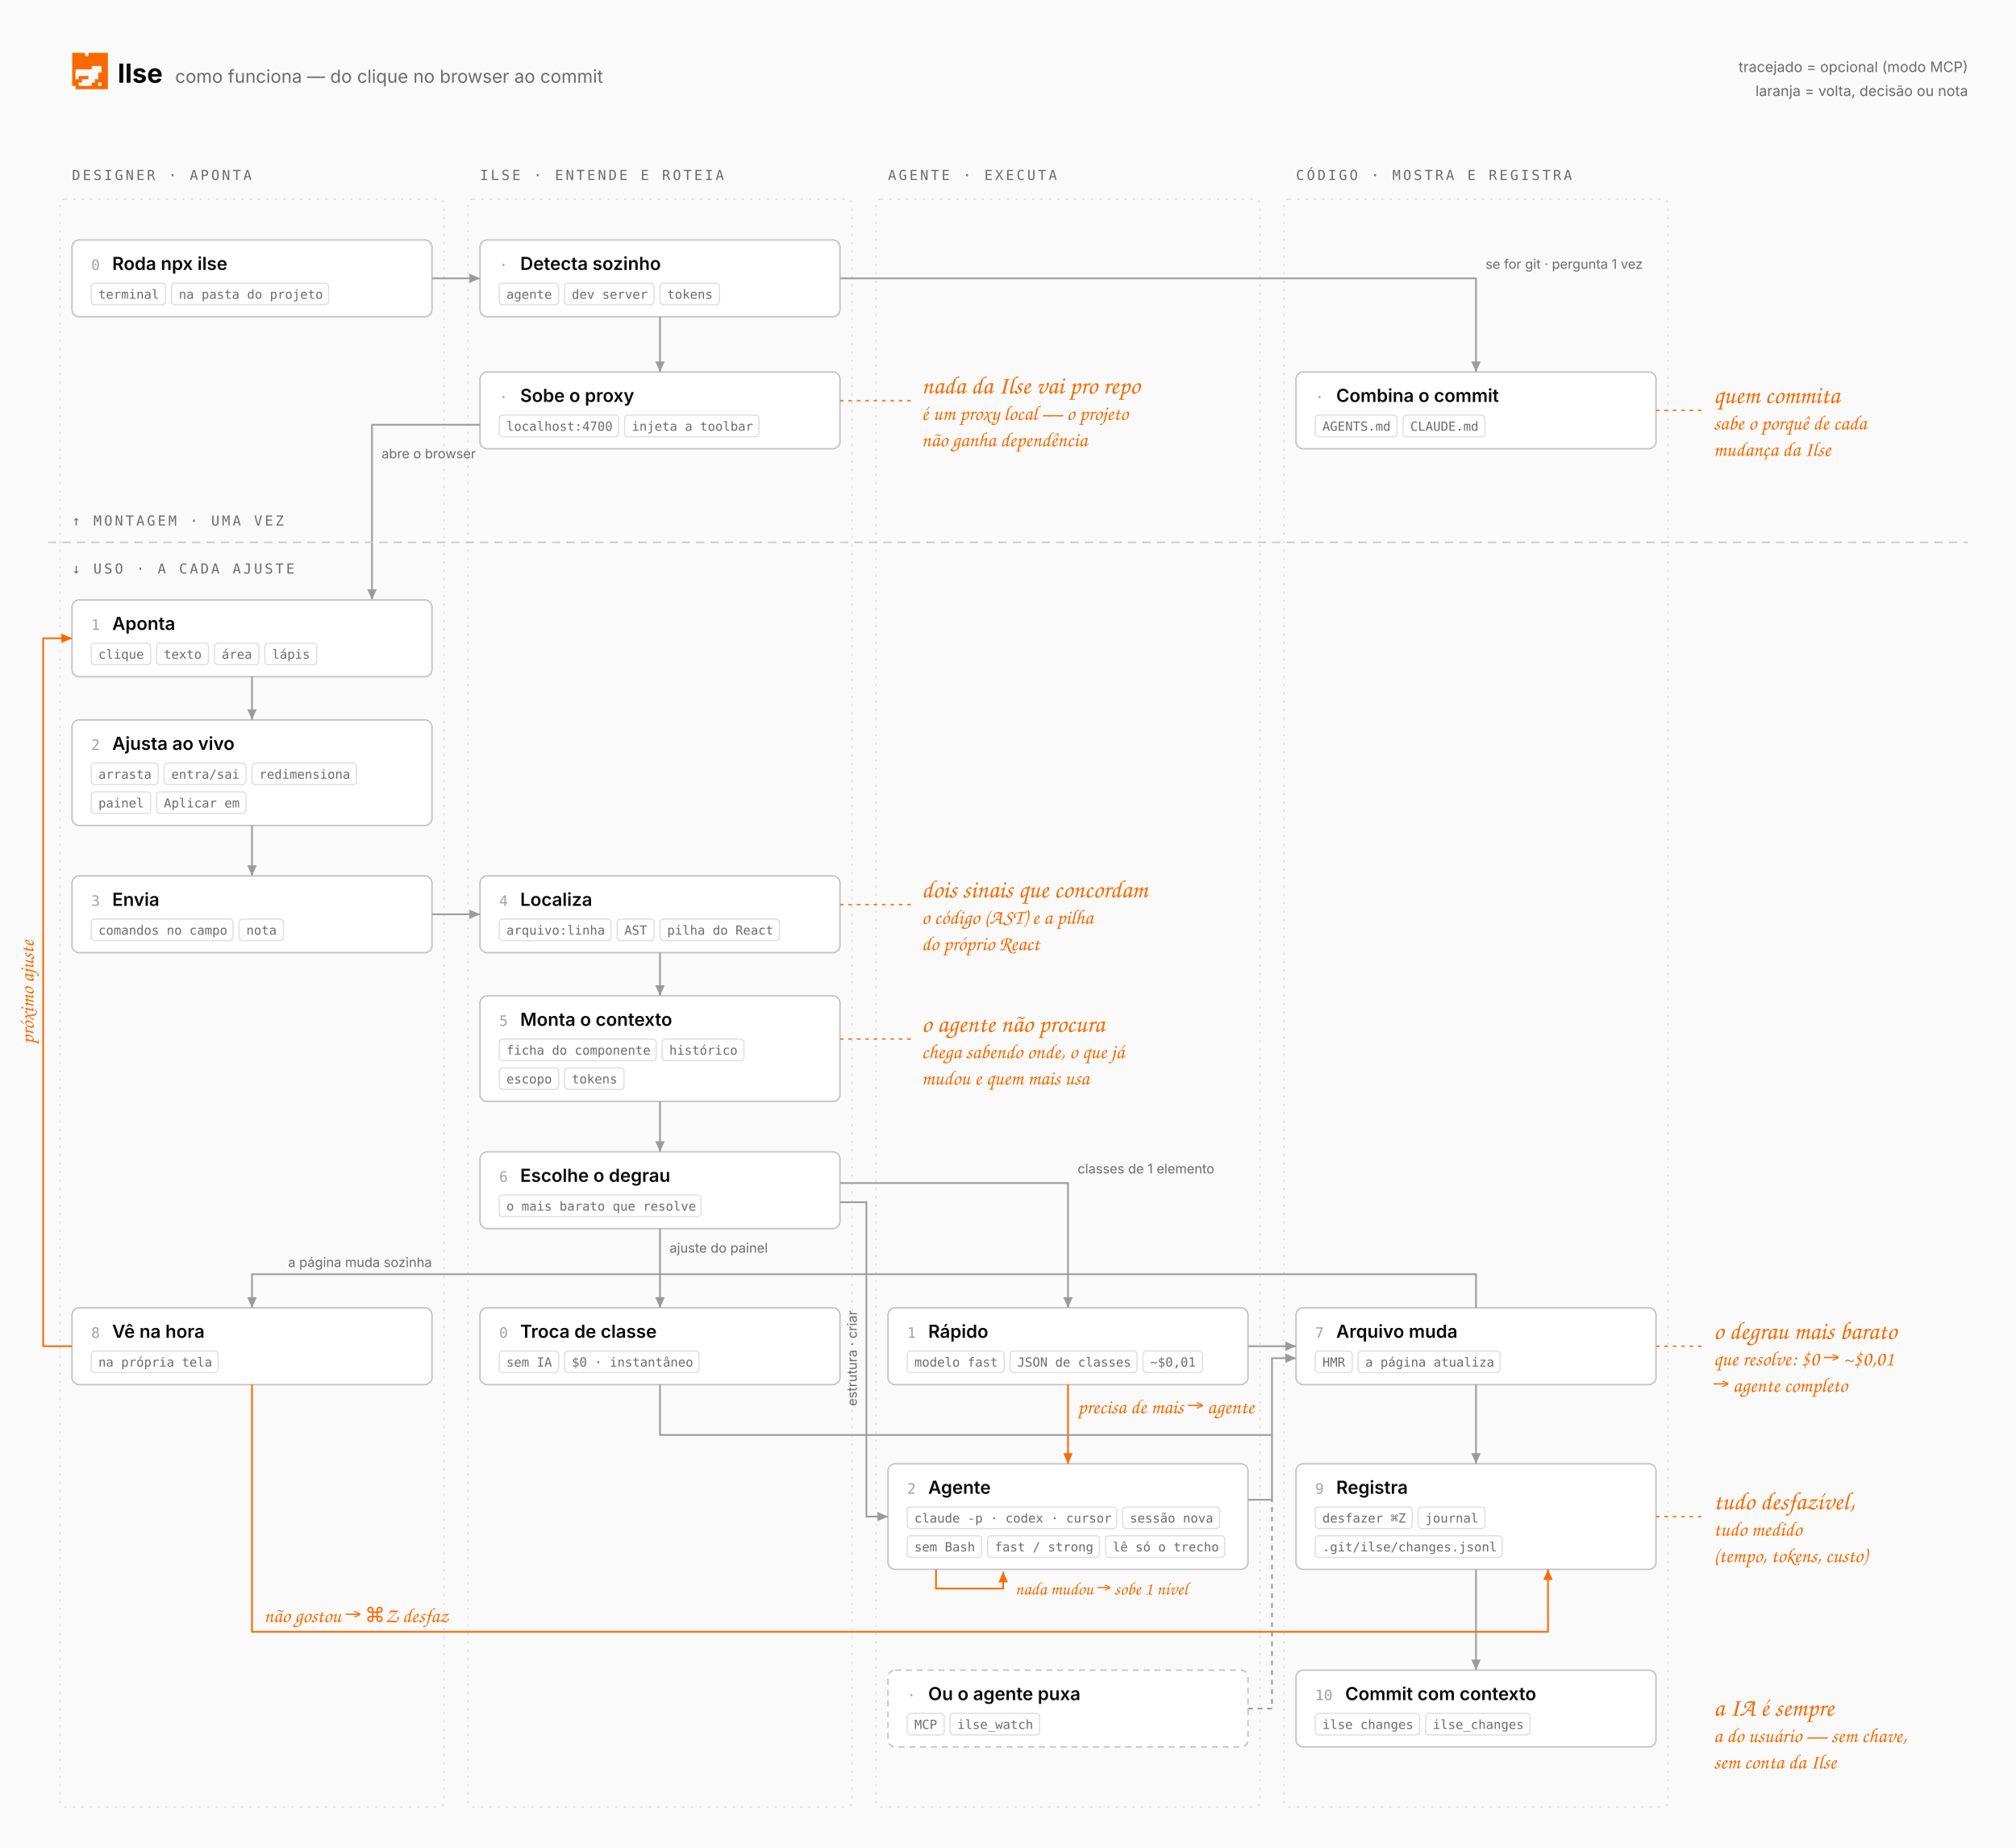
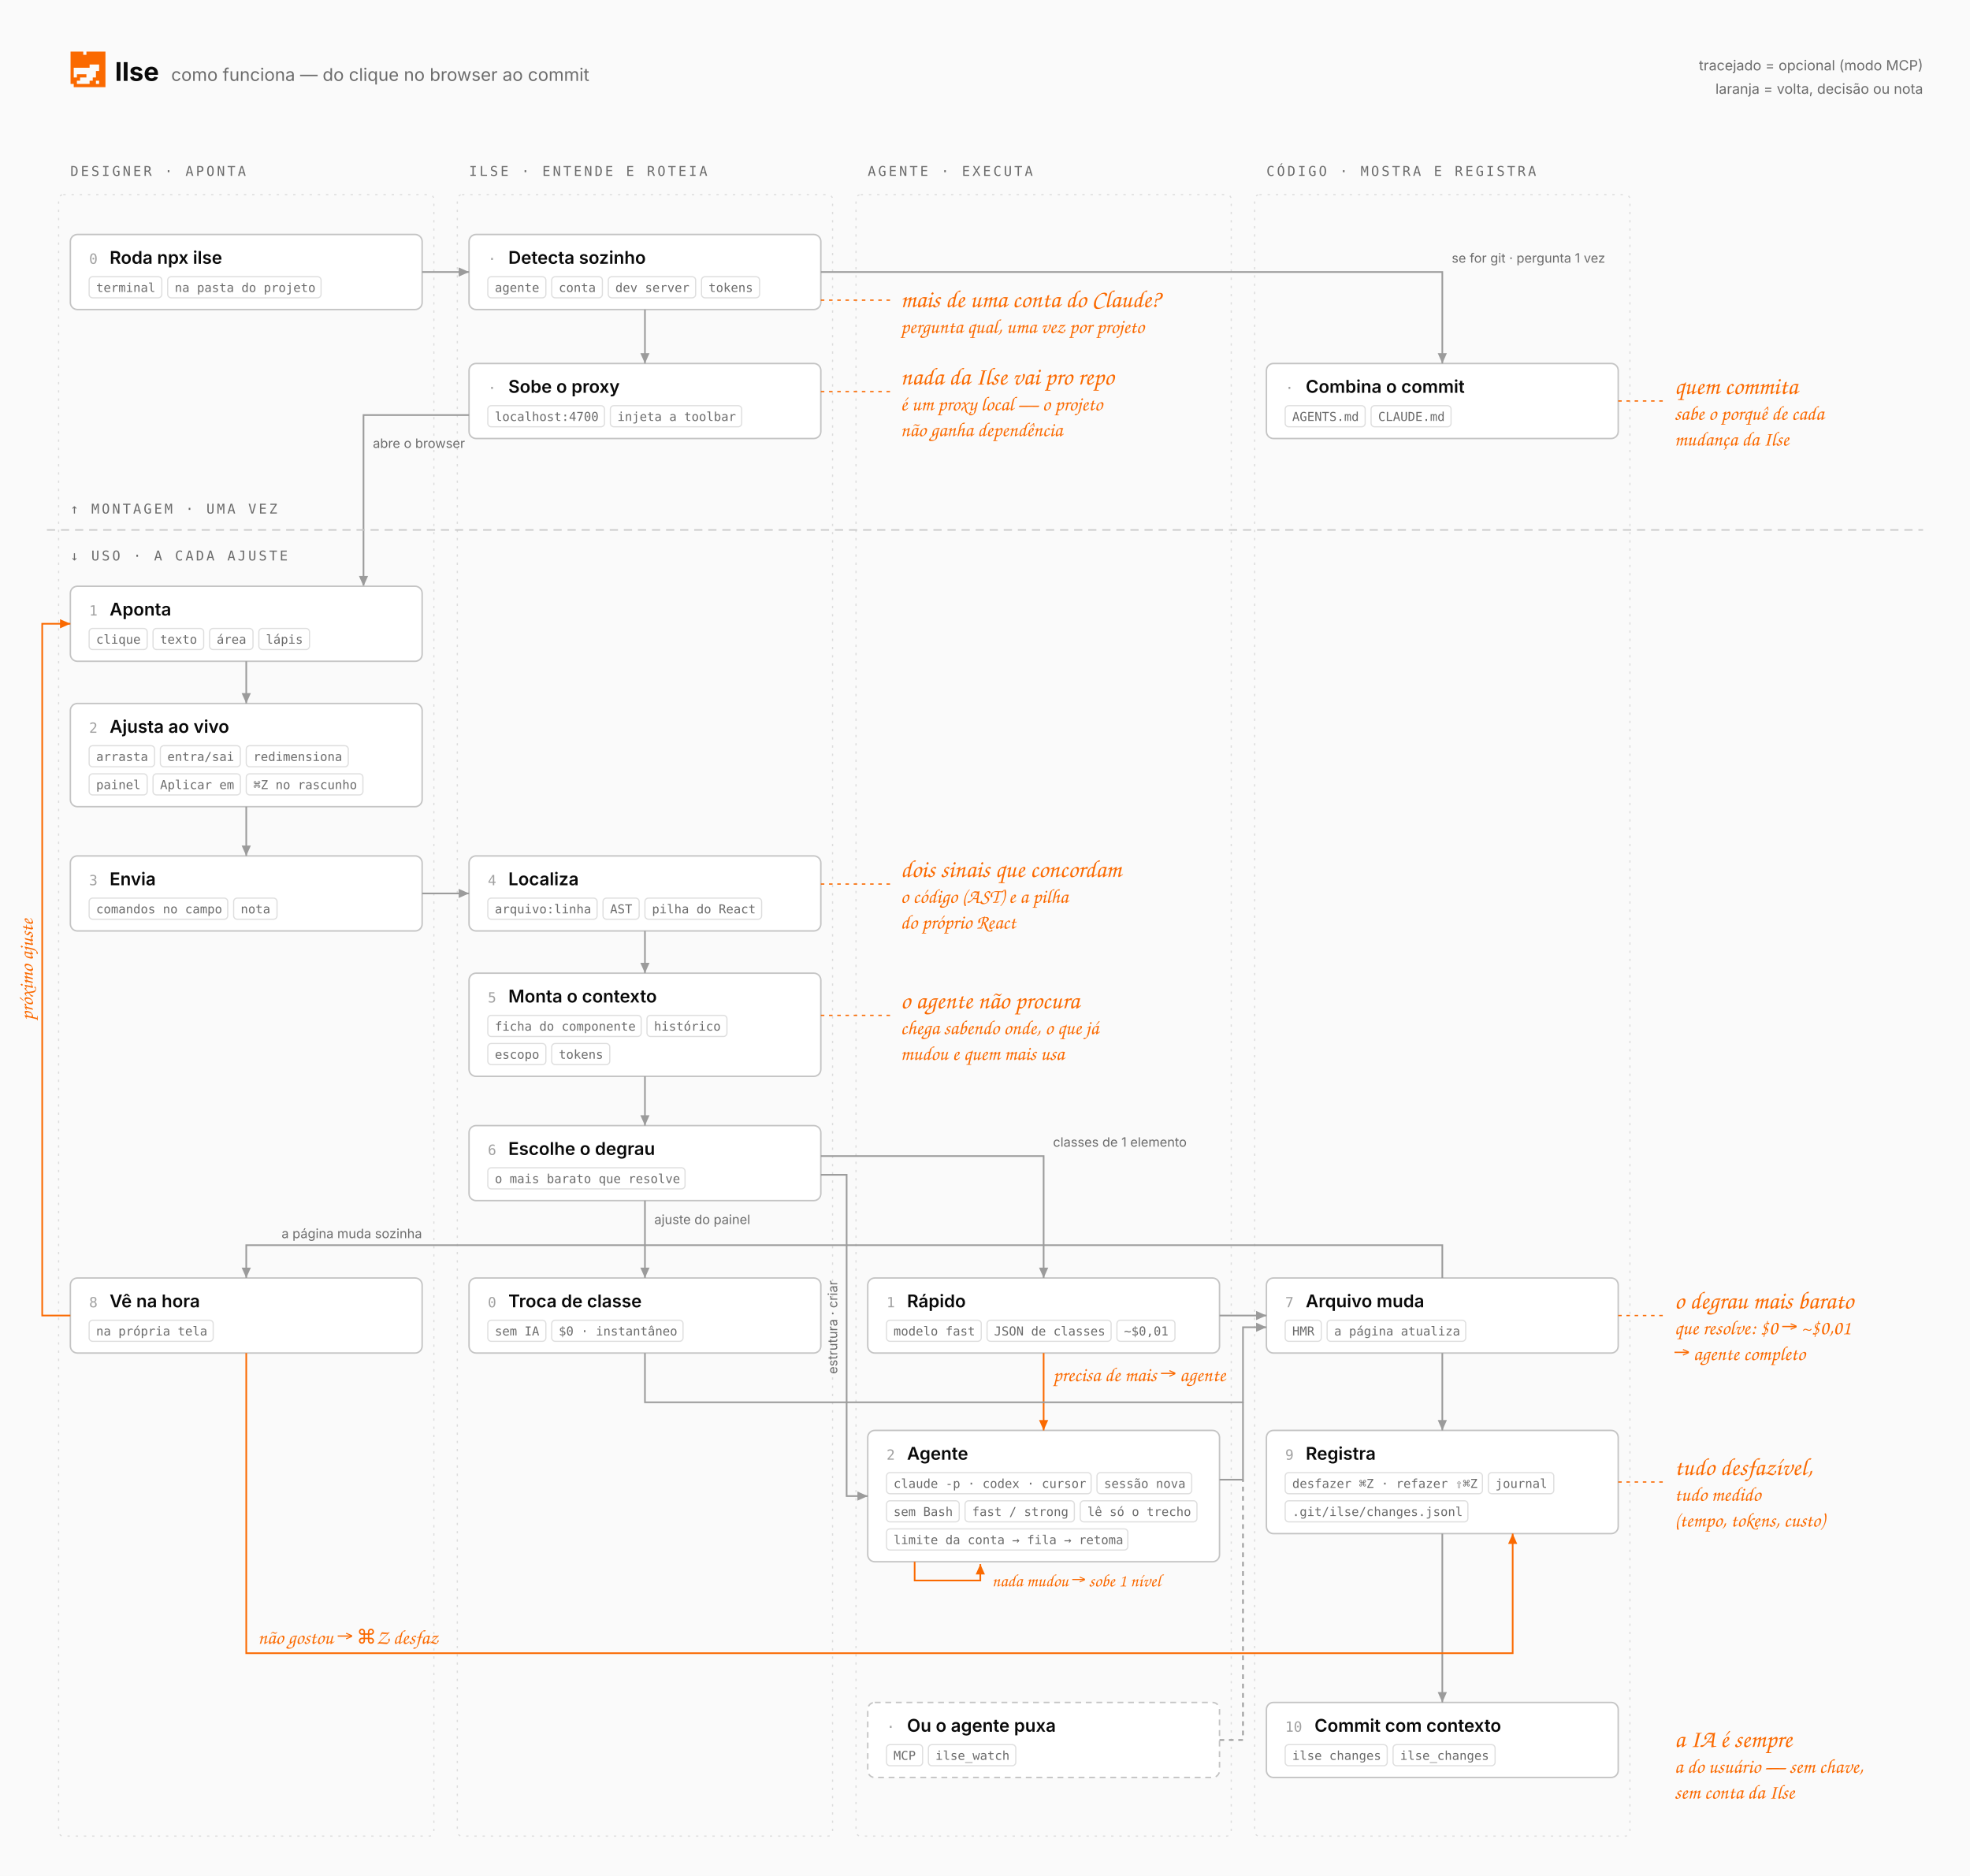
- <svg xmlns="http://www.w3.org/2000/svg" width="1680" height="1540" viewBox="0 0 1680 1540" role="img" aria-labelledby="t d">
+ <svg xmlns="http://www.w3.org/2000/svg" width="1680" height="1600" viewBox="0 0 1680 1600" role="img" aria-labelledby="t d">
  <defs>
    <marker id="arrow" viewBox="0 0 10 10" refX="9" refY="5" markerWidth="7" markerHeight="7" orient="auto-start-reverse">
      <path d="M 0 1 L 9 5 L 0 9 z" fill="#9b9b9b" />
    </marker>
    <marker id="arrow-brand" viewBox="0 0 10 10" refX="9" refY="5" markerWidth="7" markerHeight="7" orient="auto-start-reverse">
      <path d="M 0 1 L 9 5 L 0 9 z" fill="#FA6900" />
    </marker>
  </defs>
-   <rect width="1680" height="1540" fill="#fafafa" />
+   <rect width="1680" height="1600" fill="#fafafa" />
  <g transform="translate(60 44) scale(0.2)">
    <path d="M54.955 13.793H68.48V-1.52588e-05H149.626V96.551V110.345V151.721H14.382V137.932H0.858V-1.52588e-05H54.955V13.793ZM109.053 137.932H122.577V124.138H109.053V137.932ZM14.382 110.345H27.907V96.551H68.48V110.345H41.431V124.138H27.907V137.932H82.004V124.138H95.528V110.345H109.053V82.757H122.577V55.17H82.004V68.964H14.382V110.345Z" fill="#FA6900" />
  </g>
  <text x="98" y="69" font-family="Geist, 'Geist Sans', Inter, -apple-system, 'Segoe UI', Helvetica, Arial, sans-serif" font-size="22" font-weight="700" fill="#0a0a0a" text-anchor="start">Ilse</text>
  <text x="146" y="69" font-family="Geist, 'Geist Sans', Inter, -apple-system, 'Segoe UI', Helvetica, Arial, sans-serif" font-size="15" font-weight="400" fill="#6b6b6b" text-anchor="start">como funciona — do clique no browser ao commit</text>
  <text x="1640" y="60" font-family="Geist, 'Geist Sans', Inter, -apple-system, 'Segoe UI', Helvetica, Arial, sans-serif" font-size="12" font-weight="400" fill="#6b6b6b" text-anchor="end">tracejado = opcional (modo MCP)</text>
  <text x="1640" y="80" font-family="Geist, 'Geist Sans', Inter, -apple-system, 'Segoe UI', Helvetica, Arial, sans-serif" font-size="12" font-weight="400" fill="#6b6b6b" text-anchor="end">laranja = volta, decisão ou nota</text>
  <text x="60" y="150" font-family="'Geist Mono', ui-monospace, 'SF Mono', Menlo, Consolas, monospace" font-size="11.5" font-weight="500" fill="#6b6b6b" text-anchor="start" letter-spacing="2">DESIGNER · APONTA</text>
-   <rect x="50" y="166" width="320" height="1340" rx="4" fill="none" stroke="#dcdcdc" stroke-dasharray="2 5" />
+   <rect x="50" y="166" width="320" height="1400" rx="4" fill="none" stroke="#dcdcdc" stroke-dasharray="2 5" />
  <text x="400" y="150" font-family="'Geist Mono', ui-monospace, 'SF Mono', Menlo, Consolas, monospace" font-size="11.5" font-weight="500" fill="#6b6b6b" text-anchor="start" letter-spacing="2">ILSE · ENTENDE E ROTEIA</text>
-   <rect x="390" y="166" width="320" height="1340" rx="4" fill="none" stroke="#dcdcdc" stroke-dasharray="2 5" />
+   <rect x="390" y="166" width="320" height="1400" rx="4" fill="none" stroke="#dcdcdc" stroke-dasharray="2 5" />
  <text x="740" y="150" font-family="'Geist Mono', ui-monospace, 'SF Mono', Menlo, Consolas, monospace" font-size="11.5" font-weight="500" fill="#6b6b6b" text-anchor="start" letter-spacing="2">AGENTE · EXECUTA</text>
-   <rect x="730" y="166" width="320" height="1340" rx="4" fill="none" stroke="#dcdcdc" stroke-dasharray="2 5" />
+   <rect x="730" y="166" width="320" height="1400" rx="4" fill="none" stroke="#dcdcdc" stroke-dasharray="2 5" />
  <text x="1080" y="150" font-family="'Geist Mono', ui-monospace, 'SF Mono', Menlo, Consolas, monospace" font-size="11.5" font-weight="500" fill="#6b6b6b" text-anchor="start" letter-spacing="2">CÓDIGO · MOSTRA E REGISTRA</text>
-   <rect x="1070" y="166" width="320" height="1340" rx="4" fill="none" stroke="#dcdcdc" stroke-dasharray="2 5" />
+   <rect x="1070" y="166" width="320" height="1400" rx="4" fill="none" stroke="#dcdcdc" stroke-dasharray="2 5" />
  <rect x="60" y="200" width="300" height="64" rx="6" fill="#ffffff" stroke="#c4c4c4" stroke-width="1.25" />
  <text x="76" y="225" font-family="'Geist Mono', ui-monospace, 'SF Mono', Menlo, Consolas, monospace" font-size="12" font-weight="400" fill="#a1a1a1" text-anchor="start">0</text>
  <text x="93.5" y="225" font-family="Geist, 'Geist Sans', Inter, -apple-system, 'Segoe UI', Helvetica, Arial, sans-serif" font-size="15" font-weight="600" fill="#0a0a0a" text-anchor="start">Roda npx ilse</text>
  <rect x="76" y="236" width="62.0" height="18" rx="3" fill="#ffffff" stroke="#dedede" />
  <text x="82" y="249" font-family="'Geist Mono', ui-monospace, 'SF Mono', Menlo, Consolas, monospace" font-size="10.5" font-weight="400" fill="#6b6b6b" text-anchor="start">terminal</text>
  <rect x="143.0" y="236" width="130.8" height="18" rx="3" fill="#ffffff" stroke="#dedede" />
  <text x="149.0" y="249" font-family="'Geist Mono', ui-monospace, 'SF Mono', Menlo, Consolas, monospace" font-size="10.5" font-weight="400" fill="#6b6b6b" text-anchor="start">na pasta do projeto</text>
  <rect x="400" y="200" width="300" height="64" rx="6" fill="#ffffff" stroke="#c4c4c4" stroke-width="1.25" />
  <text x="416" y="225" font-family="'Geist Mono', ui-monospace, 'SF Mono', Menlo, Consolas, monospace" font-size="12" font-weight="400" fill="#a1a1a1" text-anchor="start">·</text>
  <text x="433.5" y="225" font-family="Geist, 'Geist Sans', Inter, -apple-system, 'Segoe UI', Helvetica, Arial, sans-serif" font-size="15" font-weight="600" fill="#0a0a0a" text-anchor="start">Detecta sozinho</text>
  <rect x="416" y="236" width="49.5" height="18" rx="3" fill="#ffffff" stroke="#dedede" />
  <text x="422" y="249" font-family="'Geist Mono', ui-monospace, 'SF Mono', Menlo, Consolas, monospace" font-size="10.5" font-weight="400" fill="#6b6b6b" text-anchor="start">agente</text>
-   <rect x="470.5" y="236" width="74.5" height="18" rx="3" fill="#ffffff" stroke="#dedede" />
-   <text x="476.5" y="249" font-family="'Geist Mono', ui-monospace, 'SF Mono', Menlo, Consolas, monospace" font-size="10.5" font-weight="400" fill="#6b6b6b" text-anchor="start">dev server</text>
-   <rect x="550.0" y="236" width="49.5" height="18" rx="3" fill="#ffffff" stroke="#dedede" />
-   <text x="556.0" y="249" font-family="'Geist Mono', ui-monospace, 'SF Mono', Menlo, Consolas, monospace" font-size="10.5" font-weight="400" fill="#6b6b6b" text-anchor="start">tokens</text>
+   <rect x="470.5" y="236" width="43.2" height="18" rx="3" fill="#ffffff" stroke="#dedede" />
+   <text x="476.5" y="249" font-family="'Geist Mono', ui-monospace, 'SF Mono', Menlo, Consolas, monospace" font-size="10.5" font-weight="400" fill="#6b6b6b" text-anchor="start">conta</text>
+   <rect x="518.75" y="236" width="74.5" height="18" rx="3" fill="#ffffff" stroke="#dedede" />
+   <text x="524.75" y="249" font-family="'Geist Mono', ui-monospace, 'SF Mono', Menlo, Consolas, monospace" font-size="10.5" font-weight="400" fill="#6b6b6b" text-anchor="start">dev server</text>
+   <rect x="598.25" y="236" width="49.5" height="18" rx="3" fill="#ffffff" stroke="#dedede" />
+   <text x="604.25" y="249" font-family="'Geist Mono', ui-monospace, 'SF Mono', Menlo, Consolas, monospace" font-size="10.5" font-weight="400" fill="#6b6b6b" text-anchor="start">tokens</text>
  <rect x="400" y="310" width="300" height="64" rx="6" fill="#ffffff" stroke="#c4c4c4" stroke-width="1.25" />
  <text x="416" y="335" font-family="'Geist Mono', ui-monospace, 'SF Mono', Menlo, Consolas, monospace" font-size="12" font-weight="400" fill="#a1a1a1" text-anchor="start">·</text>
  <text x="433.5" y="335" font-family="Geist, 'Geist Sans', Inter, -apple-system, 'Segoe UI', Helvetica, Arial, sans-serif" font-size="15" font-weight="600" fill="#0a0a0a" text-anchor="start">Sobe o proxy</text>
  <rect x="416" y="346" width="99.5" height="18" rx="3" fill="#ffffff" stroke="#dedede" />
  <text x="422" y="359" font-family="'Geist Mono', ui-monospace, 'SF Mono', Menlo, Consolas, monospace" font-size="10.5" font-weight="400" fill="#6b6b6b" text-anchor="start">localhost:4700</text>
  <rect x="520.5" y="346" width="112.0" height="18" rx="3" fill="#ffffff" stroke="#dedede" />
  <text x="526.5" y="359" font-family="'Geist Mono', ui-monospace, 'SF Mono', Menlo, Consolas, monospace" font-size="10.5" font-weight="400" fill="#6b6b6b" text-anchor="start">injeta a toolbar</text>
  <rect x="1080" y="310" width="300" height="64" rx="6" fill="#ffffff" stroke="#c4c4c4" stroke-width="1.25" />
  <text x="1096" y="335" font-family="'Geist Mono', ui-monospace, 'SF Mono', Menlo, Consolas, monospace" font-size="12" font-weight="400" fill="#a1a1a1" text-anchor="start">·</text>
  <text x="1113.5" y="335" font-family="Geist, 'Geist Sans', Inter, -apple-system, 'Segoe UI', Helvetica, Arial, sans-serif" font-size="15" font-weight="600" fill="#0a0a0a" text-anchor="start">Combina o commit</text>
  <rect x="1096" y="346" width="68.2" height="18" rx="3" fill="#ffffff" stroke="#dedede" />
  <text x="1102" y="359" font-family="'Geist Mono', ui-monospace, 'SF Mono', Menlo, Consolas, monospace" font-size="10.5" font-weight="400" fill="#6b6b6b" text-anchor="start">AGENTS.md</text>
  <rect x="1169.25" y="346" width="68.2" height="18" rx="3" fill="#ffffff" stroke="#dedede" />
  <text x="1175.25" y="359" font-family="'Geist Mono', ui-monospace, 'SF Mono', Menlo, Consolas, monospace" font-size="10.5" font-weight="400" fill="#6b6b6b" text-anchor="start">CLAUDE.md</text>
  <path d="M 360 232.0 L 400 232.0" fill="none" stroke="#9b9b9b" stroke-width="1.4" marker-end="url(#arrow)" />
  <path d="M 550.0 264 L 550.0 310" fill="none" stroke="#9b9b9b" stroke-width="1.4" marker-end="url(#arrow)" />
  <path d="M 700 232.0 L 1230.0 232.0 L 1230.0 310" fill="none" stroke="#9b9b9b" stroke-width="1.4" marker-end="url(#arrow)" />
  <text x="1238.0" y="224.0" font-family="Geist, 'Geist Sans', Inter, -apple-system, 'Segoe UI', Helvetica, Arial, sans-serif" font-size="11" font-weight="400" fill="#6b6b6b" text-anchor="start">se for git · pergunta 1 vez</text>
  <path d="M 400 354.0 L 310 354.0 L 310 500" fill="none" stroke="#9b9b9b" stroke-width="1.4" marker-end="url(#arrow)" />
  <text x="318" y="382.0" font-family="Geist, 'Geist Sans', Inter, -apple-system, 'Segoe UI', Helvetica, Arial, sans-serif" font-size="11" font-weight="400" fill="#6b6b6b" text-anchor="start">abre o browser</text>
  <path d="M 700 334.0 L 760 334.0" stroke="#FA6900" stroke-width="1.1" stroke-dasharray="3 4" fill="none" />
  <text x="768" y="328.0" font-family="Caveat, 'Bradley Hand', 'Segoe Print', 'Comic Sans MS', cursive" font-size="21" font-weight="600" fill="#FA6900" text-anchor="start">nada da Ilse vai pro repo</text>
  <text x="768" y="350.0" font-family="Caveat, 'Bradley Hand', 'Segoe Print', 'Comic Sans MS', cursive" font-size="17" font-weight="400" fill="#FA6900" text-anchor="start">é um proxy local — o projeto</text>
  <text x="768" y="372.0" font-family="Caveat, 'Bradley Hand', 'Segoe Print', 'Comic Sans MS', cursive" font-size="17" font-weight="400" fill="#FA6900" text-anchor="start">não ganha dependência</text>
+   <path d="M 700 256 L 760 256" stroke="#FA6900" stroke-width="1.1" stroke-dasharray="3 4" fill="none" />
+   <text x="768" y="262" font-family="Caveat, 'Bradley Hand', 'Segoe Print', 'Comic Sans MS', cursive" font-size="21" font-weight="600" fill="#FA6900" text-anchor="start">mais de uma conta do Claude?</text>
+   <text x="768" y="284" font-family="Caveat, 'Bradley Hand', 'Segoe Print', 'Comic Sans MS', cursive" font-size="17" font-weight="400" fill="#FA6900" text-anchor="start">pergunta qual, uma vez por projeto</text>
  <path d="M 1380 342.0 L 1420 342.0" stroke="#FA6900" stroke-width="1.1" stroke-dasharray="3 4" fill="none" />
  <text x="1428" y="336.0" font-family="Caveat, 'Bradley Hand', 'Segoe Print', 'Comic Sans MS', cursive" font-size="21" font-weight="600" fill="#FA6900" text-anchor="start">quem commita</text>
  <text x="1428" y="358.0" font-family="Caveat, 'Bradley Hand', 'Segoe Print', 'Comic Sans MS', cursive" font-size="17" font-weight="400" fill="#FA6900" text-anchor="start">sabe o porquê de cada</text>
  <text x="1428" y="380.0" font-family="Caveat, 'Bradley Hand', 'Segoe Print', 'Comic Sans MS', cursive" font-size="17" font-weight="400" fill="#FA6900" text-anchor="start">mudança da Ilse</text>
  <path d="M 40 452 L 1640 452" stroke="#c8c8c8" stroke-width="1.2" stroke-dasharray="7 5" />
  <text x="60" y="438" font-family="'Geist Mono', ui-monospace, 'SF Mono', Menlo, Consolas, monospace" font-size="11.5" font-weight="500" fill="#6b6b6b" text-anchor="start" letter-spacing="2">↑ MONTAGEM · UMA VEZ</text>
  <text x="60" y="478" font-family="'Geist Mono', ui-monospace, 'SF Mono', Menlo, Consolas, monospace" font-size="11.5" font-weight="500" fill="#6b6b6b" text-anchor="start" letter-spacing="2">↓ USO · A CADA AJUSTE</text>
  <rect x="60" y="500" width="300" height="64" rx="6" fill="#ffffff" stroke="#c4c4c4" stroke-width="1.25" />
  <text x="76" y="525" font-family="'Geist Mono', ui-monospace, 'SF Mono', Menlo, Consolas, monospace" font-size="12" font-weight="400" fill="#a1a1a1" text-anchor="start">1</text>
  <text x="93.5" y="525" font-family="Geist, 'Geist Sans', Inter, -apple-system, 'Segoe UI', Helvetica, Arial, sans-serif" font-size="15" font-weight="600" fill="#0a0a0a" text-anchor="start">Aponta</text>
  <rect x="76" y="536" width="49.5" height="18" rx="3" fill="#ffffff" stroke="#dedede" />
  <text x="82" y="549" font-family="'Geist Mono', ui-monospace, 'SF Mono', Menlo, Consolas, monospace" font-size="10.5" font-weight="400" fill="#6b6b6b" text-anchor="start">clique</text>
  <rect x="130.5" y="536" width="43.2" height="18" rx="3" fill="#ffffff" stroke="#dedede" />
  <text x="136.5" y="549" font-family="'Geist Mono', ui-monospace, 'SF Mono', Menlo, Consolas, monospace" font-size="10.5" font-weight="400" fill="#6b6b6b" text-anchor="start">texto</text>
  <rect x="178.75" y="536" width="37.0" height="18" rx="3" fill="#ffffff" stroke="#dedede" />
  <text x="184.75" y="549" font-family="'Geist Mono', ui-monospace, 'SF Mono', Menlo, Consolas, monospace" font-size="10.5" font-weight="400" fill="#6b6b6b" text-anchor="start">área</text>
  <rect x="220.75" y="536" width="43.2" height="18" rx="3" fill="#ffffff" stroke="#dedede" />
  <text x="226.75" y="549" font-family="'Geist Mono', ui-monospace, 'SF Mono', Menlo, Consolas, monospace" font-size="10.5" font-weight="400" fill="#6b6b6b" text-anchor="start">lápis</text>
  <rect x="60" y="600" width="300" height="88" rx="6" fill="#ffffff" stroke="#c4c4c4" stroke-width="1.25" />
  <text x="76" y="625" font-family="'Geist Mono', ui-monospace, 'SF Mono', Menlo, Consolas, monospace" font-size="12" font-weight="400" fill="#a1a1a1" text-anchor="start">2</text>
  <text x="93.5" y="625" font-family="Geist, 'Geist Sans', Inter, -apple-system, 'Segoe UI', Helvetica, Arial, sans-serif" font-size="15" font-weight="600" fill="#0a0a0a" text-anchor="start">Ajusta ao vivo</text>
  <rect x="76" y="636" width="55.8" height="18" rx="3" fill="#ffffff" stroke="#dedede" />
  <text x="82" y="649" font-family="'Geist Mono', ui-monospace, 'SF Mono', Menlo, Consolas, monospace" font-size="10.5" font-weight="400" fill="#6b6b6b" text-anchor="start">arrasta</text>
  <rect x="136.75" y="636" width="68.2" height="18" rx="3" fill="#ffffff" stroke="#dedede" />
  <text x="142.75" y="649" font-family="'Geist Mono', ui-monospace, 'SF Mono', Menlo, Consolas, monospace" font-size="10.5" font-weight="400" fill="#6b6b6b" text-anchor="start">entra/sai</text>
  <rect x="210.0" y="636" width="87.0" height="18" rx="3" fill="#ffffff" stroke="#dedede" />
  <text x="216.0" y="649" font-family="'Geist Mono', ui-monospace, 'SF Mono', Menlo, Consolas, monospace" font-size="10.5" font-weight="400" fill="#6b6b6b" text-anchor="start">redimensiona</text>
  <rect x="76" y="660" width="49.5" height="18" rx="3" fill="#ffffff" stroke="#dedede" />
  <text x="82" y="673" font-family="'Geist Mono', ui-monospace, 'SF Mono', Menlo, Consolas, monospace" font-size="10.5" font-weight="400" fill="#6b6b6b" text-anchor="start">painel</text>
  <rect x="130.5" y="660" width="74.5" height="18" rx="3" fill="#ffffff" stroke="#dedede" />
  <text x="136.5" y="673" font-family="'Geist Mono', ui-monospace, 'SF Mono', Menlo, Consolas, monospace" font-size="10.5" font-weight="400" fill="#6b6b6b" text-anchor="start">Aplicar em</text>
+   <rect x="210.0" y="660" width="99.5" height="18" rx="3" fill="#ffffff" stroke="#dedede" />
+   <text x="216.0" y="673" font-family="'Geist Mono', ui-monospace, 'SF Mono', Menlo, Consolas, monospace" font-size="10.5" font-weight="400" fill="#6b6b6b" text-anchor="start">⌘Z no rascunho</text>
  <rect x="60" y="730" width="300" height="64" rx="6" fill="#ffffff" stroke="#c4c4c4" stroke-width="1.25" />
  <text x="76" y="755" font-family="'Geist Mono', ui-monospace, 'SF Mono', Menlo, Consolas, monospace" font-size="12" font-weight="400" fill="#a1a1a1" text-anchor="start">3</text>
  <text x="93.5" y="755" font-family="Geist, 'Geist Sans', Inter, -apple-system, 'Segoe UI', Helvetica, Arial, sans-serif" font-size="15" font-weight="600" fill="#0a0a0a" text-anchor="start">Envia</text>
  <rect x="76" y="766" width="118.2" height="18" rx="3" fill="#ffffff" stroke="#dedede" />
  <text x="82" y="779" font-family="'Geist Mono', ui-monospace, 'SF Mono', Menlo, Consolas, monospace" font-size="10.5" font-weight="400" fill="#6b6b6b" text-anchor="start">comandos no campo</text>
  <rect x="199.25" y="766" width="37.0" height="18" rx="3" fill="#ffffff" stroke="#dedede" />
  <text x="205.25" y="779" font-family="'Geist Mono', ui-monospace, 'SF Mono', Menlo, Consolas, monospace" font-size="10.5" font-weight="400" fill="#6b6b6b" text-anchor="start">nota</text>
  <path d="M 210.0 564 L 210.0 600" fill="none" stroke="#9b9b9b" stroke-width="1.4" marker-end="url(#arrow)" />
  <path d="M 210.0 688 L 210.0 730" fill="none" stroke="#9b9b9b" stroke-width="1.4" marker-end="url(#arrow)" />
  <rect x="400" y="730" width="300" height="64" rx="6" fill="#ffffff" stroke="#c4c4c4" stroke-width="1.25" />
  <text x="416" y="755" font-family="'Geist Mono', ui-monospace, 'SF Mono', Menlo, Consolas, monospace" font-size="12" font-weight="400" fill="#a1a1a1" text-anchor="start">4</text>
  <text x="433.5" y="755" font-family="Geist, 'Geist Sans', Inter, -apple-system, 'Segoe UI', Helvetica, Arial, sans-serif" font-size="15" font-weight="600" fill="#0a0a0a" text-anchor="start">Localiza</text>
  <rect x="416" y="766" width="93.2" height="18" rx="3" fill="#ffffff" stroke="#dedede" />
  <text x="422" y="779" font-family="'Geist Mono', ui-monospace, 'SF Mono', Menlo, Consolas, monospace" font-size="10.5" font-weight="400" fill="#6b6b6b" text-anchor="start">arquivo:linha</text>
  <rect x="514.25" y="766" width="30.8" height="18" rx="3" fill="#ffffff" stroke="#dedede" />
  <text x="520.25" y="779" font-family="'Geist Mono', ui-monospace, 'SF Mono', Menlo, Consolas, monospace" font-size="10.5" font-weight="400" fill="#6b6b6b" text-anchor="start">AST</text>
  <rect x="550.0" y="766" width="99.5" height="18" rx="3" fill="#ffffff" stroke="#dedede" />
  <text x="556.0" y="779" font-family="'Geist Mono', ui-monospace, 'SF Mono', Menlo, Consolas, monospace" font-size="10.5" font-weight="400" fill="#6b6b6b" text-anchor="start">pilha do React</text>
  <rect x="400" y="830" width="300" height="88" rx="6" fill="#ffffff" stroke="#c4c4c4" stroke-width="1.25" />
  <text x="416" y="855" font-family="'Geist Mono', ui-monospace, 'SF Mono', Menlo, Consolas, monospace" font-size="12" font-weight="400" fill="#a1a1a1" text-anchor="start">5</text>
  <text x="433.5" y="855" font-family="Geist, 'Geist Sans', Inter, -apple-system, 'Segoe UI', Helvetica, Arial, sans-serif" font-size="15" font-weight="600" fill="#0a0a0a" text-anchor="start">Monta o contexto</text>
  <rect x="416" y="866" width="130.8" height="18" rx="3" fill="#ffffff" stroke="#dedede" />
  <text x="422" y="879" font-family="'Geist Mono', ui-monospace, 'SF Mono', Menlo, Consolas, monospace" font-size="10.5" font-weight="400" fill="#6b6b6b" text-anchor="start">ficha do componente</text>
  <rect x="551.75" y="866" width="68.2" height="18" rx="3" fill="#ffffff" stroke="#dedede" />
  <text x="557.75" y="879" font-family="'Geist Mono', ui-monospace, 'SF Mono', Menlo, Consolas, monospace" font-size="10.5" font-weight="400" fill="#6b6b6b" text-anchor="start">histórico</text>
  <rect x="416" y="890" width="49.5" height="18" rx="3" fill="#ffffff" stroke="#dedede" />
  <text x="422" y="903" font-family="'Geist Mono', ui-monospace, 'SF Mono', Menlo, Consolas, monospace" font-size="10.5" font-weight="400" fill="#6b6b6b" text-anchor="start">escopo</text>
  <rect x="470.5" y="890" width="49.5" height="18" rx="3" fill="#ffffff" stroke="#dedede" />
  <text x="476.5" y="903" font-family="'Geist Mono', ui-monospace, 'SF Mono', Menlo, Consolas, monospace" font-size="10.5" font-weight="400" fill="#6b6b6b" text-anchor="start">tokens</text>
  <rect x="400" y="960" width="300" height="64" rx="6" fill="#ffffff" stroke="#c4c4c4" stroke-width="1.25" />
  <text x="416" y="985" font-family="'Geist Mono', ui-monospace, 'SF Mono', Menlo, Consolas, monospace" font-size="12" font-weight="400" fill="#a1a1a1" text-anchor="start">6</text>
  <text x="433.5" y="985" font-family="Geist, 'Geist Sans', Inter, -apple-system, 'Segoe UI', Helvetica, Arial, sans-serif" font-size="15" font-weight="600" fill="#0a0a0a" text-anchor="start">Escolhe o degrau</text>
  <rect x="416" y="996" width="168.2" height="18" rx="3" fill="#ffffff" stroke="#dedede" />
  <text x="422" y="1009" font-family="'Geist Mono', ui-monospace, 'SF Mono', Menlo, Consolas, monospace" font-size="10.5" font-weight="400" fill="#6b6b6b" text-anchor="start">o mais barato que resolve</text>
  <path d="M 360 762.0 L 400 762.0" fill="none" stroke="#9b9b9b" stroke-width="1.4" marker-end="url(#arrow)" />
  <path d="M 700 754.0 L 760 754.0" stroke="#FA6900" stroke-width="1.1" stroke-dasharray="3 4" fill="none" />
  <text x="768" y="748.0" font-family="Caveat, 'Bradley Hand', 'Segoe Print', 'Comic Sans MS', cursive" font-size="21" font-weight="600" fill="#FA6900" text-anchor="start">dois sinais que concordam</text>
  <text x="768" y="770.0" font-family="Caveat, 'Bradley Hand', 'Segoe Print', 'Comic Sans MS', cursive" font-size="17" font-weight="400" fill="#FA6900" text-anchor="start">o código (AST) e a pilha</text>
  <text x="768" y="792.0" font-family="Caveat, 'Bradley Hand', 'Segoe Print', 'Comic Sans MS', cursive" font-size="17" font-weight="400" fill="#FA6900" text-anchor="start">do próprio React</text>
  <path d="M 550.0 794 L 550.0 830" fill="none" stroke="#9b9b9b" stroke-width="1.4" marker-end="url(#arrow)" />
  <path d="M 550.0 918 L 550.0 960" fill="none" stroke="#9b9b9b" stroke-width="1.4" marker-end="url(#arrow)" />
  <path d="M 700 866.0 L 760 866.0" stroke="#FA6900" stroke-width="1.1" stroke-dasharray="3 4" fill="none" />
  <text x="768" y="860.0" font-family="Caveat, 'Bradley Hand', 'Segoe Print', 'Comic Sans MS', cursive" font-size="21" font-weight="600" fill="#FA6900" text-anchor="start">o agente não procura</text>
  <text x="768" y="882.0" font-family="Caveat, 'Bradley Hand', 'Segoe Print', 'Comic Sans MS', cursive" font-size="17" font-weight="400" fill="#FA6900" text-anchor="start">chega sabendo onde, o que já</text>
  <text x="768" y="904.0" font-family="Caveat, 'Bradley Hand', 'Segoe Print', 'Comic Sans MS', cursive" font-size="17" font-weight="400" fill="#FA6900" text-anchor="start">mudou e quem mais usa</text>
  <rect x="400" y="1090" width="300" height="64" rx="6" fill="#ffffff" stroke="#c4c4c4" stroke-width="1.25" />
  <text x="416" y="1115" font-family="'Geist Mono', ui-monospace, 'SF Mono', Menlo, Consolas, monospace" font-size="12" font-weight="400" fill="#a1a1a1" text-anchor="start">0</text>
  <text x="433.5" y="1115" font-family="Geist, 'Geist Sans', Inter, -apple-system, 'Segoe UI', Helvetica, Arial, sans-serif" font-size="15" font-weight="600" fill="#0a0a0a" text-anchor="start">Troca de classe</text>
  <rect x="416" y="1126" width="49.5" height="18" rx="3" fill="#ffffff" stroke="#dedede" />
  <text x="422" y="1139" font-family="'Geist Mono', ui-monospace, 'SF Mono', Menlo, Consolas, monospace" font-size="10.5" font-weight="400" fill="#6b6b6b" text-anchor="start">sem IA</text>
  <rect x="470.5" y="1126" width="112.0" height="18" rx="3" fill="#ffffff" stroke="#dedede" />
  <text x="476.5" y="1139" font-family="'Geist Mono', ui-monospace, 'SF Mono', Menlo, Consolas, monospace" font-size="10.5" font-weight="400" fill="#6b6b6b" text-anchor="start">$0 · instantâneo</text>
  <rect x="740" y="1090" width="300" height="64" rx="6" fill="#ffffff" stroke="#c4c4c4" stroke-width="1.25" />
  <text x="756" y="1115" font-family="'Geist Mono', ui-monospace, 'SF Mono', Menlo, Consolas, monospace" font-size="12" font-weight="400" fill="#a1a1a1" text-anchor="start">1</text>
  <text x="773.5" y="1115" font-family="Geist, 'Geist Sans', Inter, -apple-system, 'Segoe UI', Helvetica, Arial, sans-serif" font-size="15" font-weight="600" fill="#0a0a0a" text-anchor="start">Rápido</text>
  <rect x="756" y="1126" width="80.8" height="18" rx="3" fill="#ffffff" stroke="#dedede" />
  <text x="762" y="1139" font-family="'Geist Mono', ui-monospace, 'SF Mono', Menlo, Consolas, monospace" font-size="10.5" font-weight="400" fill="#6b6b6b" text-anchor="start">modelo fast</text>
  <rect x="841.75" y="1126" width="105.8" height="18" rx="3" fill="#ffffff" stroke="#dedede" />
  <text x="847.75" y="1139" font-family="'Geist Mono', ui-monospace, 'SF Mono', Menlo, Consolas, monospace" font-size="10.5" font-weight="400" fill="#6b6b6b" text-anchor="start">JSON de classes</text>
  <rect x="952.5" y="1126" width="49.5" height="18" rx="3" fill="#ffffff" stroke="#dedede" />
  <text x="958.5" y="1139" font-family="'Geist Mono', ui-monospace, 'SF Mono', Menlo, Consolas, monospace" font-size="10.5" font-weight="400" fill="#6b6b6b" text-anchor="start">~$0,01</text>
-   <rect x="740" y="1220" width="300" height="88" rx="6" fill="#ffffff" stroke="#c4c4c4" stroke-width="1.25" />
+   <rect x="740" y="1220" width="300" height="112" rx="6" fill="#ffffff" stroke="#c4c4c4" stroke-width="1.25" />
  <text x="756" y="1245" font-family="'Geist Mono', ui-monospace, 'SF Mono', Menlo, Consolas, monospace" font-size="12" font-weight="400" fill="#a1a1a1" text-anchor="start">2</text>
  <text x="773.5" y="1245" font-family="Geist, 'Geist Sans', Inter, -apple-system, 'Segoe UI', Helvetica, Arial, sans-serif" font-size="15" font-weight="600" fill="#0a0a0a" text-anchor="start">Agente</text>
  <rect x="756" y="1256" width="174.5" height="18" rx="3" fill="#ffffff" stroke="#dedede" />
  <text x="762" y="1269" font-family="'Geist Mono', ui-monospace, 'SF Mono', Menlo, Consolas, monospace" font-size="10.5" font-weight="400" fill="#6b6b6b" text-anchor="start">claude -p · codex · cursor</text>
  <rect x="935.5" y="1256" width="80.8" height="18" rx="3" fill="#ffffff" stroke="#dedede" />
  <text x="941.5" y="1269" font-family="'Geist Mono', ui-monospace, 'SF Mono', Menlo, Consolas, monospace" font-size="10.5" font-weight="400" fill="#6b6b6b" text-anchor="start">sessão nova</text>
  <rect x="756" y="1280" width="62.0" height="18" rx="3" fill="#ffffff" stroke="#dedede" />
  <text x="762" y="1293" font-family="'Geist Mono', ui-monospace, 'SF Mono', Menlo, Consolas, monospace" font-size="10.5" font-weight="400" fill="#6b6b6b" text-anchor="start">sem Bash</text>
  <rect x="823.0" y="1280" width="93.2" height="18" rx="3" fill="#ffffff" stroke="#dedede" />
  <text x="829.0" y="1293" font-family="'Geist Mono', ui-monospace, 'SF Mono', Menlo, Consolas, monospace" font-size="10.5" font-weight="400" fill="#6b6b6b" text-anchor="start">fast / strong</text>
  <rect x="921.25" y="1280" width="99.5" height="18" rx="3" fill="#ffffff" stroke="#dedede" />
  <text x="927.25" y="1293" font-family="'Geist Mono', ui-monospace, 'SF Mono', Menlo, Consolas, monospace" font-size="10.5" font-weight="400" fill="#6b6b6b" text-anchor="start">lê só o trecho</text>
-   <rect x="740" y="1392" width="300" height="64" rx="6" fill="#ffffff" stroke="#c4c4c4" stroke-width="1.25" stroke-dasharray="5 4" />
-   <text x="756" y="1417" font-family="'Geist Mono', ui-monospace, 'SF Mono', Menlo, Consolas, monospace" font-size="12" font-weight="400" fill="#a1a1a1" text-anchor="start">·</text>
-   <text x="773.5" y="1417" font-family="Geist, 'Geist Sans', Inter, -apple-system, 'Segoe UI', Helvetica, Arial, sans-serif" font-size="15" font-weight="600" fill="#0a0a0a" text-anchor="start">Ou o agente puxa</text>
-   <rect x="756" y="1428" width="30.8" height="18" rx="3" fill="#ffffff" stroke="#dedede" />
-   <text x="762" y="1441" font-family="'Geist Mono', ui-monospace, 'SF Mono', Menlo, Consolas, monospace" font-size="10.5" font-weight="400" fill="#6b6b6b" text-anchor="start">MCP</text>
-   <rect x="791.75" y="1428" width="74.5" height="18" rx="3" fill="#ffffff" stroke="#dedede" />
-   <text x="797.75" y="1441" font-family="'Geist Mono', ui-monospace, 'SF Mono', Menlo, Consolas, monospace" font-size="10.5" font-weight="400" fill="#6b6b6b" text-anchor="start">ilse_watch</text>
+   <rect x="756" y="1304" width="205.8" height="18" rx="3" fill="#ffffff" stroke="#dedede" />
+   <text x="762" y="1317" font-family="'Geist Mono', ui-monospace, 'SF Mono', Menlo, Consolas, monospace" font-size="10.5" font-weight="400" fill="#6b6b6b" text-anchor="start">limite da conta → fila → retoma</text>
+   <rect x="740" y="1452" width="300" height="64" rx="6" fill="#ffffff" stroke="#c4c4c4" stroke-width="1.25" stroke-dasharray="5 4" />
+   <text x="756" y="1477" font-family="'Geist Mono', ui-monospace, 'SF Mono', Menlo, Consolas, monospace" font-size="12" font-weight="400" fill="#a1a1a1" text-anchor="start">·</text>
+   <text x="773.5" y="1477" font-family="Geist, 'Geist Sans', Inter, -apple-system, 'Segoe UI', Helvetica, Arial, sans-serif" font-size="15" font-weight="600" fill="#0a0a0a" text-anchor="start">Ou o agente puxa</text>
+   <rect x="756" y="1488" width="30.8" height="18" rx="3" fill="#ffffff" stroke="#dedede" />
+   <text x="762" y="1501" font-family="'Geist Mono', ui-monospace, 'SF Mono', Menlo, Consolas, monospace" font-size="10.5" font-weight="400" fill="#6b6b6b" text-anchor="start">MCP</text>
+   <rect x="791.75" y="1488" width="74.5" height="18" rx="3" fill="#ffffff" stroke="#dedede" />
+   <text x="797.75" y="1501" font-family="'Geist Mono', ui-monospace, 'SF Mono', Menlo, Consolas, monospace" font-size="10.5" font-weight="400" fill="#6b6b6b" text-anchor="start">ilse_watch</text>
  <path d="M 550.0 1024 L 550.0 1090" fill="none" stroke="#9b9b9b" stroke-width="1.4" marker-end="url(#arrow)" />
  <text x="558.0" y="1044" font-family="Geist, 'Geist Sans', Inter, -apple-system, 'Segoe UI', Helvetica, Arial, sans-serif" font-size="11" font-weight="400" fill="#6b6b6b" text-anchor="start">ajuste do painel</text>
  <path d="M 700 986.0 L 890.0 986.0 L 890.0 1090" fill="none" stroke="#9b9b9b" stroke-width="1.4" marker-end="url(#arrow)" />
  <text x="898.0" y="978.0" font-family="Geist, 'Geist Sans', Inter, -apple-system, 'Segoe UI', Helvetica, Arial, sans-serif" font-size="11" font-weight="400" fill="#6b6b6b" text-anchor="start">classes de 1 elemento</text>
  <path d="M 890.0 1154 L 890.0 1220" fill="none" stroke="#FA6900" stroke-width="1.4" marker-end="url(#arrow-brand)" />
  <text x="898.0" y="1178" font-family="Caveat, 'Bradley Hand', 'Segoe Print', 'Comic Sans MS', cursive" font-size="17" font-weight="400" fill="#FA6900" text-anchor="start">precisa de mais → agente</text>
-   <path d="M 700 1002.0 L 722 1002.0 L 722 1264.0 L 740 1264.0" fill="none" stroke="#9b9b9b" stroke-width="1.4" marker-end="url(#arrow)" />
+   <path d="M 700 1002.0 L 722 1002.0 L 722 1276.0 L 740 1276.0" fill="none" stroke="#9b9b9b" stroke-width="1.4" marker-end="url(#arrow)" />
  <text x="714" y="1132" font-family="Geist, 'Geist Sans', Inter, -apple-system, 'Segoe UI', Helvetica, Arial, sans-serif" font-size="11" font-weight="400" fill="#6b6b6b" text-anchor="middle" transform="rotate(-90 714 1132)">estrutura · criar</text>
-   <path d="M 780 1308 L 780 1324 L 836 1324 L 836 1310" fill="none" stroke="#FA6900" stroke-width="1.4" marker-end="url(#arrow-brand)" />
-   <text x="846" y="1329" font-family="Caveat, 'Bradley Hand', 'Segoe Print', 'Comic Sans MS', cursive" font-size="15" font-weight="400" fill="#FA6900" text-anchor="start">nada mudou → sobe 1 nível</text>
+   <path d="M 780 1332 L 780 1348 L 836 1348 L 836 1334" fill="none" stroke="#FA6900" stroke-width="1.4" marker-end="url(#arrow-brand)" />
+   <text x="846" y="1353" font-family="Caveat, 'Bradley Hand', 'Segoe Print', 'Comic Sans MS', cursive" font-size="15" font-weight="400" fill="#FA6900" text-anchor="start">nada mudou → sobe 1 nível</text>
  <rect x="1080" y="1090" width="300" height="64" rx="6" fill="#ffffff" stroke="#c4c4c4" stroke-width="1.25" />
  <text x="1096" y="1115" font-family="'Geist Mono', ui-monospace, 'SF Mono', Menlo, Consolas, monospace" font-size="12" font-weight="400" fill="#a1a1a1" text-anchor="start">7</text>
  <text x="1113.5" y="1115" font-family="Geist, 'Geist Sans', Inter, -apple-system, 'Segoe UI', Helvetica, Arial, sans-serif" font-size="15" font-weight="600" fill="#0a0a0a" text-anchor="start">Arquivo muda</text>
  <rect x="1096" y="1126" width="30.8" height="18" rx="3" fill="#ffffff" stroke="#dedede" />
  <text x="1102" y="1139" font-family="'Geist Mono', ui-monospace, 'SF Mono', Menlo, Consolas, monospace" font-size="10.5" font-weight="400" fill="#6b6b6b" text-anchor="start">HMR</text>
  <rect x="1131.75" y="1126" width="118.2" height="18" rx="3" fill="#ffffff" stroke="#dedede" />
  <text x="1137.75" y="1139" font-family="'Geist Mono', ui-monospace, 'SF Mono', Menlo, Consolas, monospace" font-size="10.5" font-weight="400" fill="#6b6b6b" text-anchor="start">a página atualiza</text>
  <rect x="1080" y="1220" width="300" height="88" rx="6" fill="#ffffff" stroke="#c4c4c4" stroke-width="1.25" />
  <text x="1096" y="1245" font-family="'Geist Mono', ui-monospace, 'SF Mono', Menlo, Consolas, monospace" font-size="12" font-weight="400" fill="#a1a1a1" text-anchor="start">9</text>
  <text x="1113.5" y="1245" font-family="Geist, 'Geist Sans', Inter, -apple-system, 'Segoe UI', Helvetica, Arial, sans-serif" font-size="15" font-weight="600" fill="#0a0a0a" text-anchor="start">Registra</text>
-   <rect x="1096" y="1256" width="80.8" height="18" rx="3" fill="#ffffff" stroke="#dedede" />
-   <text x="1102" y="1269" font-family="'Geist Mono', ui-monospace, 'SF Mono', Menlo, Consolas, monospace" font-size="10.5" font-weight="400" fill="#6b6b6b" text-anchor="start">desfazer ⌘Z</text>
-   <rect x="1181.75" y="1256" width="55.8" height="18" rx="3" fill="#ffffff" stroke="#dedede" />
-   <text x="1187.75" y="1269" font-family="'Geist Mono', ui-monospace, 'SF Mono', Menlo, Consolas, monospace" font-size="10.5" font-weight="400" fill="#6b6b6b" text-anchor="start">journal</text>
+   <rect x="1096" y="1256" width="168.2" height="18" rx="3" fill="#ffffff" stroke="#dedede" />
+   <text x="1102" y="1269" font-family="'Geist Mono', ui-monospace, 'SF Mono', Menlo, Consolas, monospace" font-size="10.5" font-weight="400" fill="#6b6b6b" text-anchor="start">desfazer ⌘Z · refazer ⇧⌘Z</text>
+   <rect x="1269.25" y="1256" width="55.8" height="18" rx="3" fill="#ffffff" stroke="#dedede" />
+   <text x="1275.25" y="1269" font-family="'Geist Mono', ui-monospace, 'SF Mono', Menlo, Consolas, monospace" font-size="10.5" font-weight="400" fill="#6b6b6b" text-anchor="start">journal</text>
  <rect x="1096" y="1280" width="155.8" height="18" rx="3" fill="#ffffff" stroke="#dedede" />
  <text x="1102" y="1293" font-family="'Geist Mono', ui-monospace, 'SF Mono', Menlo, Consolas, monospace" font-size="10.5" font-weight="400" fill="#6b6b6b" text-anchor="start">.git/ilse/changes.jsonl</text>
-   <rect x="1080" y="1392" width="300" height="64" rx="6" fill="#ffffff" stroke="#c4c4c4" stroke-width="1.25" />
-   <text x="1096" y="1417" font-family="'Geist Mono', ui-monospace, 'SF Mono', Menlo, Consolas, monospace" font-size="12" font-weight="400" fill="#a1a1a1" text-anchor="start">10</text>
-   <text x="1121.0" y="1417" font-family="Geist, 'Geist Sans', Inter, -apple-system, 'Segoe UI', Helvetica, Arial, sans-serif" font-size="15" font-weight="600" fill="#0a0a0a" text-anchor="start">Commit com contexto</text>
-   <rect x="1096" y="1428" width="87.0" height="18" rx="3" fill="#ffffff" stroke="#dedede" />
-   <text x="1102" y="1441" font-family="'Geist Mono', ui-monospace, 'SF Mono', Menlo, Consolas, monospace" font-size="10.5" font-weight="400" fill="#6b6b6b" text-anchor="start">ilse changes</text>
-   <rect x="1188.0" y="1428" width="87.0" height="18" rx="3" fill="#ffffff" stroke="#dedede" />
-   <text x="1194.0" y="1441" font-family="'Geist Mono', ui-monospace, 'SF Mono', Menlo, Consolas, monospace" font-size="10.5" font-weight="400" fill="#6b6b6b" text-anchor="start">ilse_changes</text>
+   <rect x="1080" y="1452" width="300" height="64" rx="6" fill="#ffffff" stroke="#c4c4c4" stroke-width="1.25" />
+   <text x="1096" y="1477" font-family="'Geist Mono', ui-monospace, 'SF Mono', Menlo, Consolas, monospace" font-size="12" font-weight="400" fill="#a1a1a1" text-anchor="start">10</text>
+   <text x="1121.0" y="1477" font-family="Geist, 'Geist Sans', Inter, -apple-system, 'Segoe UI', Helvetica, Arial, sans-serif" font-size="15" font-weight="600" fill="#0a0a0a" text-anchor="start">Commit com contexto</text>
+   <rect x="1096" y="1488" width="87.0" height="18" rx="3" fill="#ffffff" stroke="#dedede" />
+   <text x="1102" y="1501" font-family="'Geist Mono', ui-monospace, 'SF Mono', Menlo, Consolas, monospace" font-size="10.5" font-weight="400" fill="#6b6b6b" text-anchor="start">ilse changes</text>
+   <rect x="1188.0" y="1488" width="87.0" height="18" rx="3" fill="#ffffff" stroke="#dedede" />
+   <text x="1194.0" y="1501" font-family="'Geist Mono', ui-monospace, 'SF Mono', Menlo, Consolas, monospace" font-size="10.5" font-weight="400" fill="#6b6b6b" text-anchor="start">ilse_changes</text>
  <path d="M 1040 1122.0 L 1080 1122.0" fill="none" stroke="#9b9b9b" stroke-width="1.4" marker-end="url(#arrow)" />
  <path d="M 550.0 1154 L 550.0 1196 L 1060 1196 L 1060 1132.0 L 1080 1132.0" fill="none" stroke="#9b9b9b" stroke-width="1.4" marker-end="url(#arrow)" />
-   <path d="M 1040 1250.0 L 1060 1250.0 L 1060 1196" fill="none" stroke="#9b9b9b" stroke-width="1.4" />
-   <path d="M 1040 1424.0 L 1060 1424.0 L 1060 1250.0" fill="none" stroke="#9b9b9b" stroke-width="1.4" stroke-dasharray="4 4" />
+   <path d="M 1040 1262.0 L 1060 1262.0 L 1060 1196" fill="none" stroke="#9b9b9b" stroke-width="1.4" />
+   <path d="M 1040 1484.0 L 1060 1484.0 L 1060 1262.0" fill="none" stroke="#9b9b9b" stroke-width="1.4" stroke-dasharray="4 4" />
  <path d="M 1230.0 1154 L 1230.0 1220" fill="none" stroke="#9b9b9b" stroke-width="1.4" marker-end="url(#arrow)" />
-   <path d="M 1230.0 1308 L 1230.0 1392" fill="none" stroke="#9b9b9b" stroke-width="1.4" marker-end="url(#arrow)" />
+   <path d="M 1230.0 1308 L 1230.0 1452" fill="none" stroke="#9b9b9b" stroke-width="1.4" marker-end="url(#arrow)" />
  <rect x="60" y="1090" width="300" height="64" rx="6" fill="#ffffff" stroke="#c4c4c4" stroke-width="1.25" />
  <text x="76" y="1115" font-family="'Geist Mono', ui-monospace, 'SF Mono', Menlo, Consolas, monospace" font-size="12" font-weight="400" fill="#a1a1a1" text-anchor="start">8</text>
  <text x="93.5" y="1115" font-family="Geist, 'Geist Sans', Inter, -apple-system, 'Segoe UI', Helvetica, Arial, sans-serif" font-size="15" font-weight="600" fill="#0a0a0a" text-anchor="start">Vê na hora</text>
  <rect x="76" y="1126" width="105.8" height="18" rx="3" fill="#ffffff" stroke="#dedede" />
  <text x="82" y="1139" font-family="'Geist Mono', ui-monospace, 'SF Mono', Menlo, Consolas, monospace" font-size="10.5" font-weight="400" fill="#6b6b6b" text-anchor="start">na própria tela</text>
  <path d="M 1230.0 1090 L 1230.0 1062 L 210.0 1062 L 210.0 1090" fill="none" stroke="#9b9b9b" stroke-width="1.4" marker-end="url(#arrow)" />
  <text x="300" y="1056" font-family="Geist, 'Geist Sans', Inter, -apple-system, 'Segoe UI', Helvetica, Arial, sans-serif" font-size="11" font-weight="400" fill="#6b6b6b" text-anchor="middle">a página muda sozinha</text>
-   <path d="M 210.0 1154 L 210.0 1360 L 1290.0 1360 L 1290.0 1308" fill="none" stroke="#FA6900" stroke-width="1.4" marker-end="url(#arrow-brand)" />
-   <text x="220.0" y="1352" font-family="Caveat, 'Bradley Hand', 'Segoe Print', 'Comic Sans MS', cursive" font-size="17" font-weight="400" fill="#FA6900" text-anchor="start">não gostou → ⌘Z desfaz</text>
+   <path d="M 210.0 1154 L 210.0 1410 L 1290.0 1410 L 1290.0 1308" fill="none" stroke="#FA6900" stroke-width="1.4" marker-end="url(#arrow-brand)" />
+   <text x="220.0" y="1402" font-family="Caveat, 'Bradley Hand', 'Segoe Print', 'Comic Sans MS', cursive" font-size="17" font-weight="400" fill="#FA6900" text-anchor="start">não gostou → ⌘Z desfaz</text>
  <path d="M 60 1122.0 L 36 1122.0 L 36 532.0 L 60 532.0" fill="none" stroke="#FA6900" stroke-width="1.4" marker-end="url(#arrow-brand)" />
  <text x="28" y="827.0" font-family="Caveat, 'Bradley Hand', 'Segoe Print', 'Comic Sans MS', cursive" font-size="17" font-weight="400" fill="#FA6900" text-anchor="middle" transform="rotate(-90 28 827.0)">próximo ajuste</text>
  <path d="M 1380 1122.0 L 1420 1122.0" stroke="#FA6900" stroke-width="1.1" stroke-dasharray="3 4" fill="none" />
  <text x="1428" y="1116.0" font-family="Caveat, 'Bradley Hand', 'Segoe Print', 'Comic Sans MS', cursive" font-size="21" font-weight="600" fill="#FA6900" text-anchor="start">o degrau mais barato</text>
  <text x="1428" y="1138.0" font-family="Caveat, 'Bradley Hand', 'Segoe Print', 'Comic Sans MS', cursive" font-size="17" font-weight="400" fill="#FA6900" text-anchor="start">que resolve: $0 → ~$0,01</text>
  <text x="1428" y="1160.0" font-family="Caveat, 'Bradley Hand', 'Segoe Print', 'Comic Sans MS', cursive" font-size="17" font-weight="400" fill="#FA6900" text-anchor="start">→ agente completo</text>
  <path d="M 1380 1264.0 L 1420 1264.0" stroke="#FA6900" stroke-width="1.1" stroke-dasharray="3 4" fill="none" />
  <text x="1428" y="1258.0" font-family="Caveat, 'Bradley Hand', 'Segoe Print', 'Comic Sans MS', cursive" font-size="21" font-weight="600" fill="#FA6900" text-anchor="start">tudo desfazível,</text>
  <text x="1428" y="1280.0" font-family="Caveat, 'Bradley Hand', 'Segoe Print', 'Comic Sans MS', cursive" font-size="17" font-weight="400" fill="#FA6900" text-anchor="start">tudo medido</text>
  <text x="1428" y="1302.0" font-family="Caveat, 'Bradley Hand', 'Segoe Print', 'Comic Sans MS', cursive" font-size="17" font-weight="400" fill="#FA6900" text-anchor="start">(tempo, tokens, custo)</text>
-   <text x="1428" y="1430.0" font-family="Caveat, 'Bradley Hand', 'Segoe Print', 'Comic Sans MS', cursive" font-size="21" font-weight="600" fill="#FA6900" text-anchor="start">a IA é sempre</text>
-   <text x="1428" y="1452.0" font-family="Caveat, 'Bradley Hand', 'Segoe Print', 'Comic Sans MS', cursive" font-size="17" font-weight="400" fill="#FA6900" text-anchor="start">a do usuário — sem chave,</text>
-   <text x="1428" y="1474.0" font-family="Caveat, 'Bradley Hand', 'Segoe Print', 'Comic Sans MS', cursive" font-size="17" font-weight="400" fill="#FA6900" text-anchor="start">sem conta da Ilse</text>
+   <text x="1428" y="1490.0" font-family="Caveat, 'Bradley Hand', 'Segoe Print', 'Comic Sans MS', cursive" font-size="21" font-weight="600" fill="#FA6900" text-anchor="start">a IA é sempre</text>
+   <text x="1428" y="1512.0" font-family="Caveat, 'Bradley Hand', 'Segoe Print', 'Comic Sans MS', cursive" font-size="17" font-weight="400" fill="#FA6900" text-anchor="start">a do usuário — sem chave,</text>
+   <text x="1428" y="1534.0" font-family="Caveat, 'Bradley Hand', 'Segoe Print', 'Comic Sans MS', cursive" font-size="17" font-weight="400" fill="#FA6900" text-anchor="start">sem conta da Ilse</text>
</svg>
